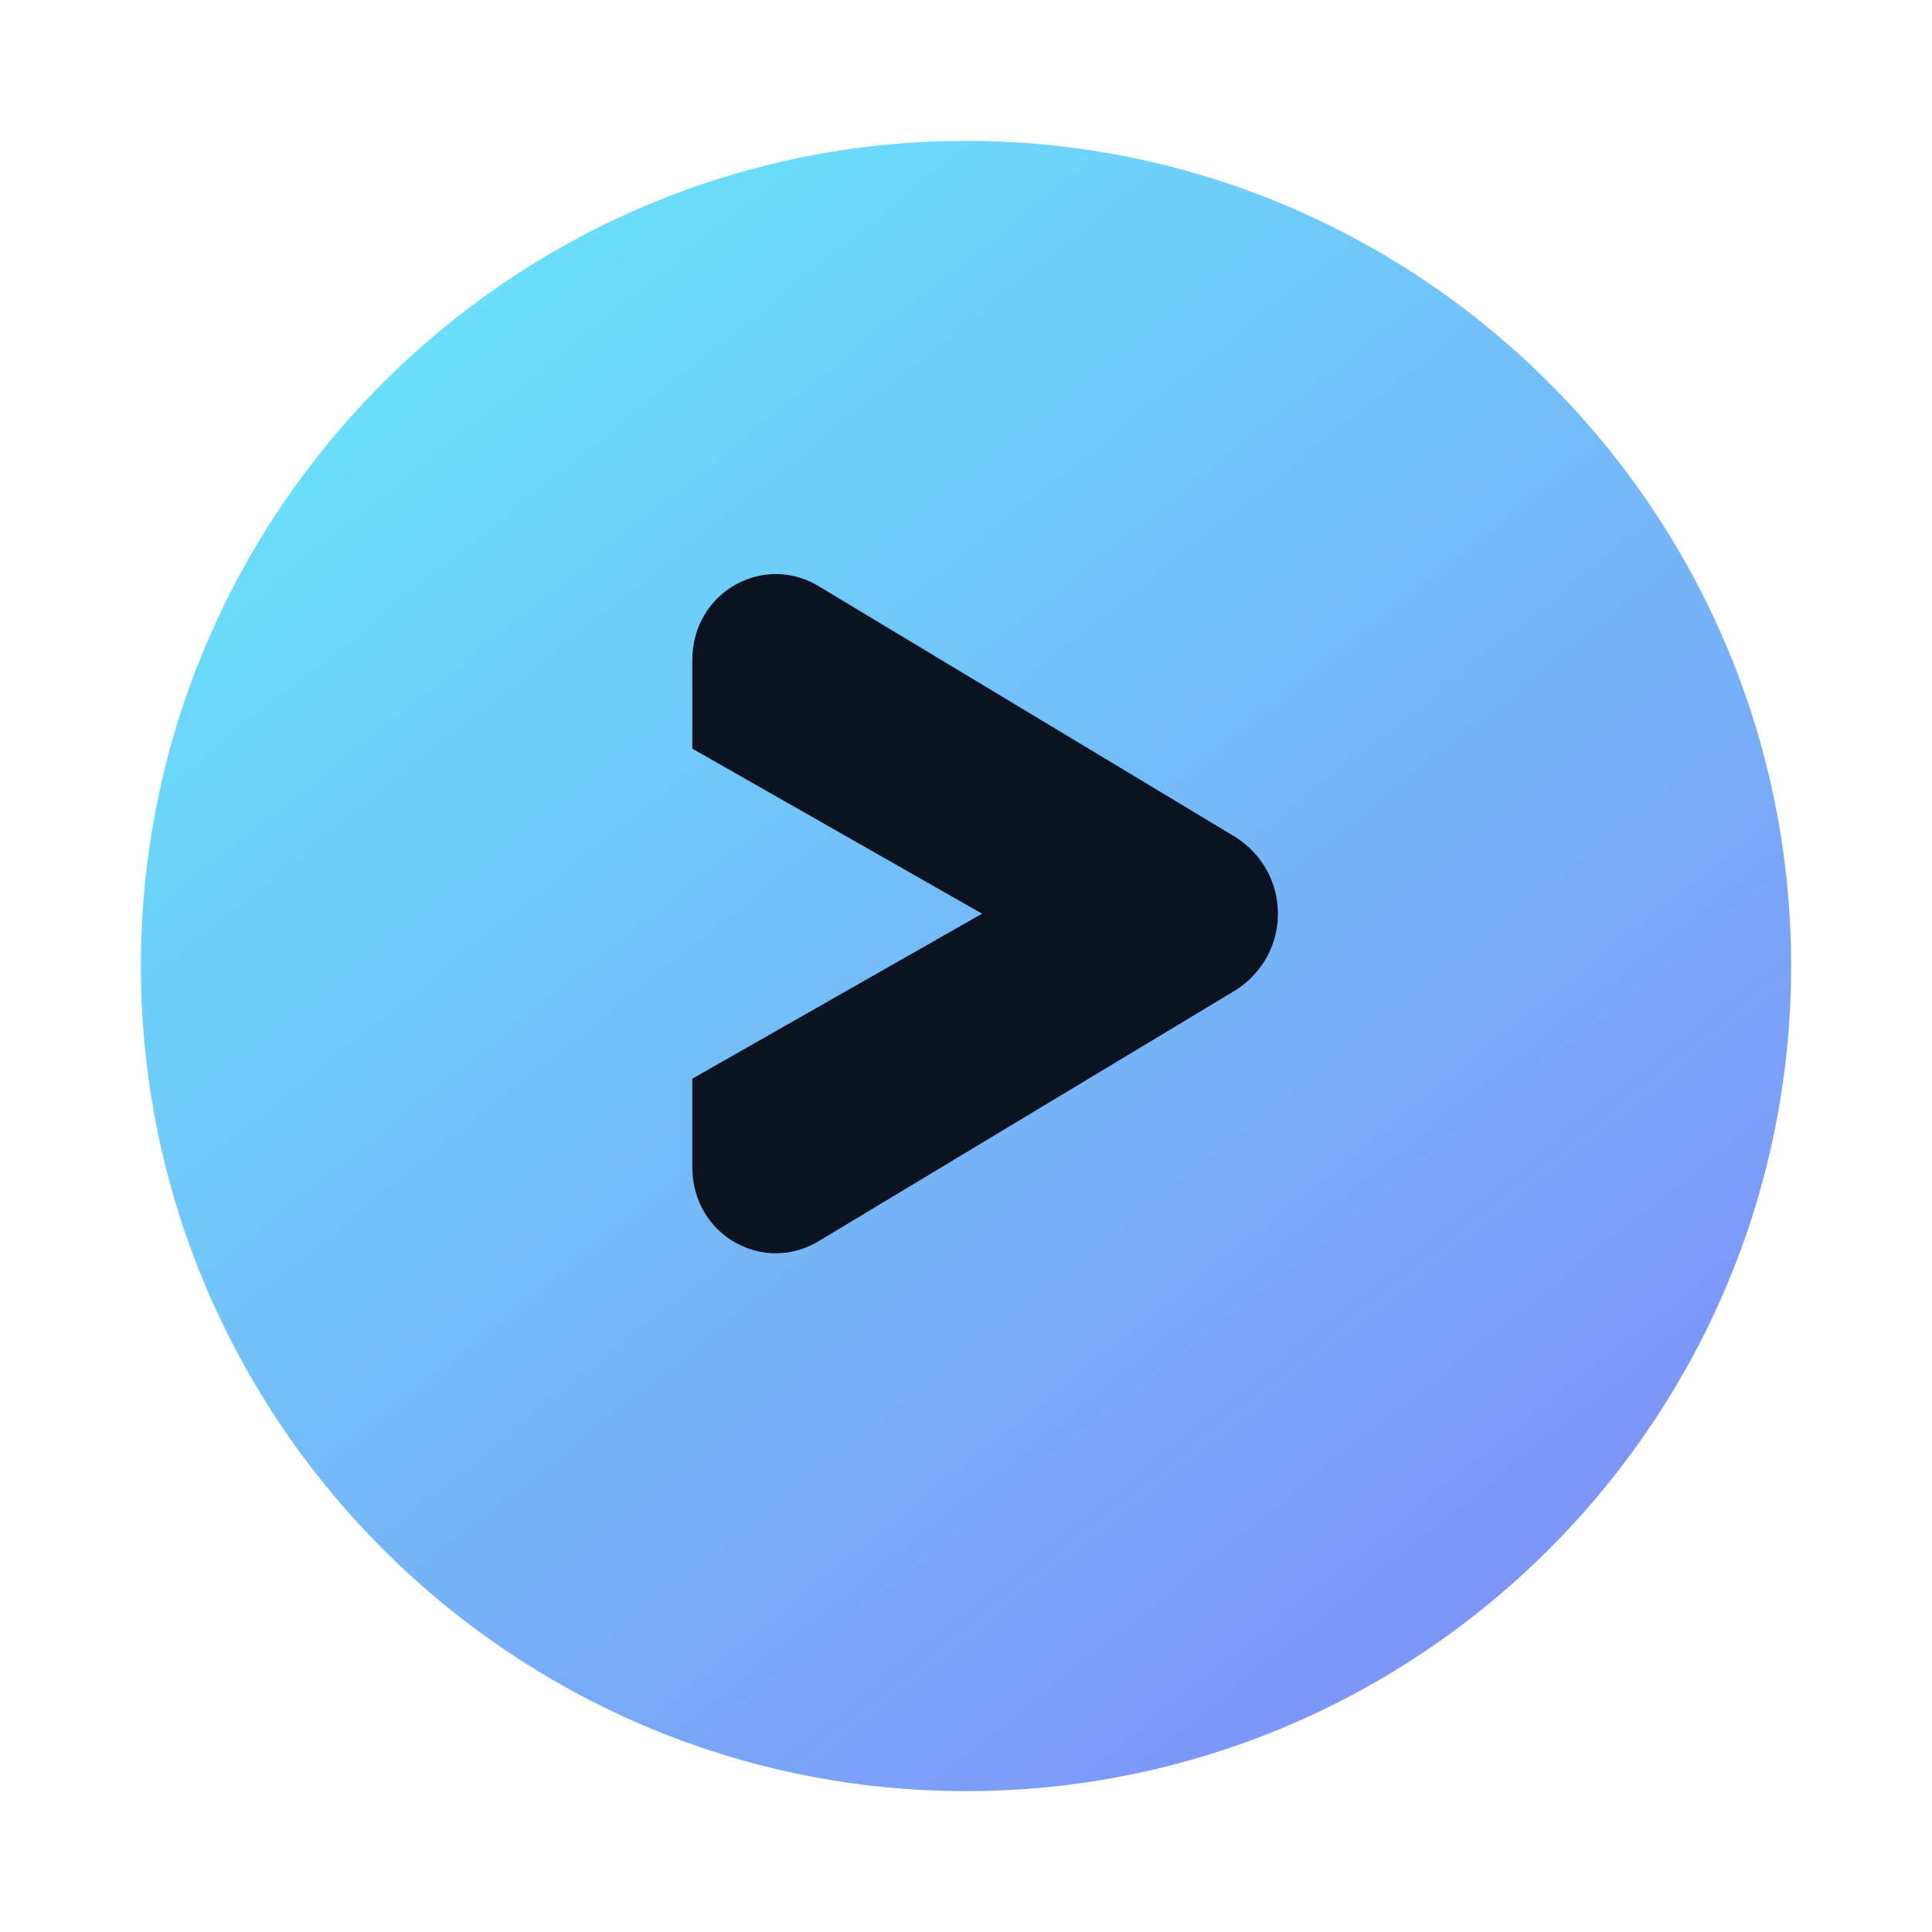
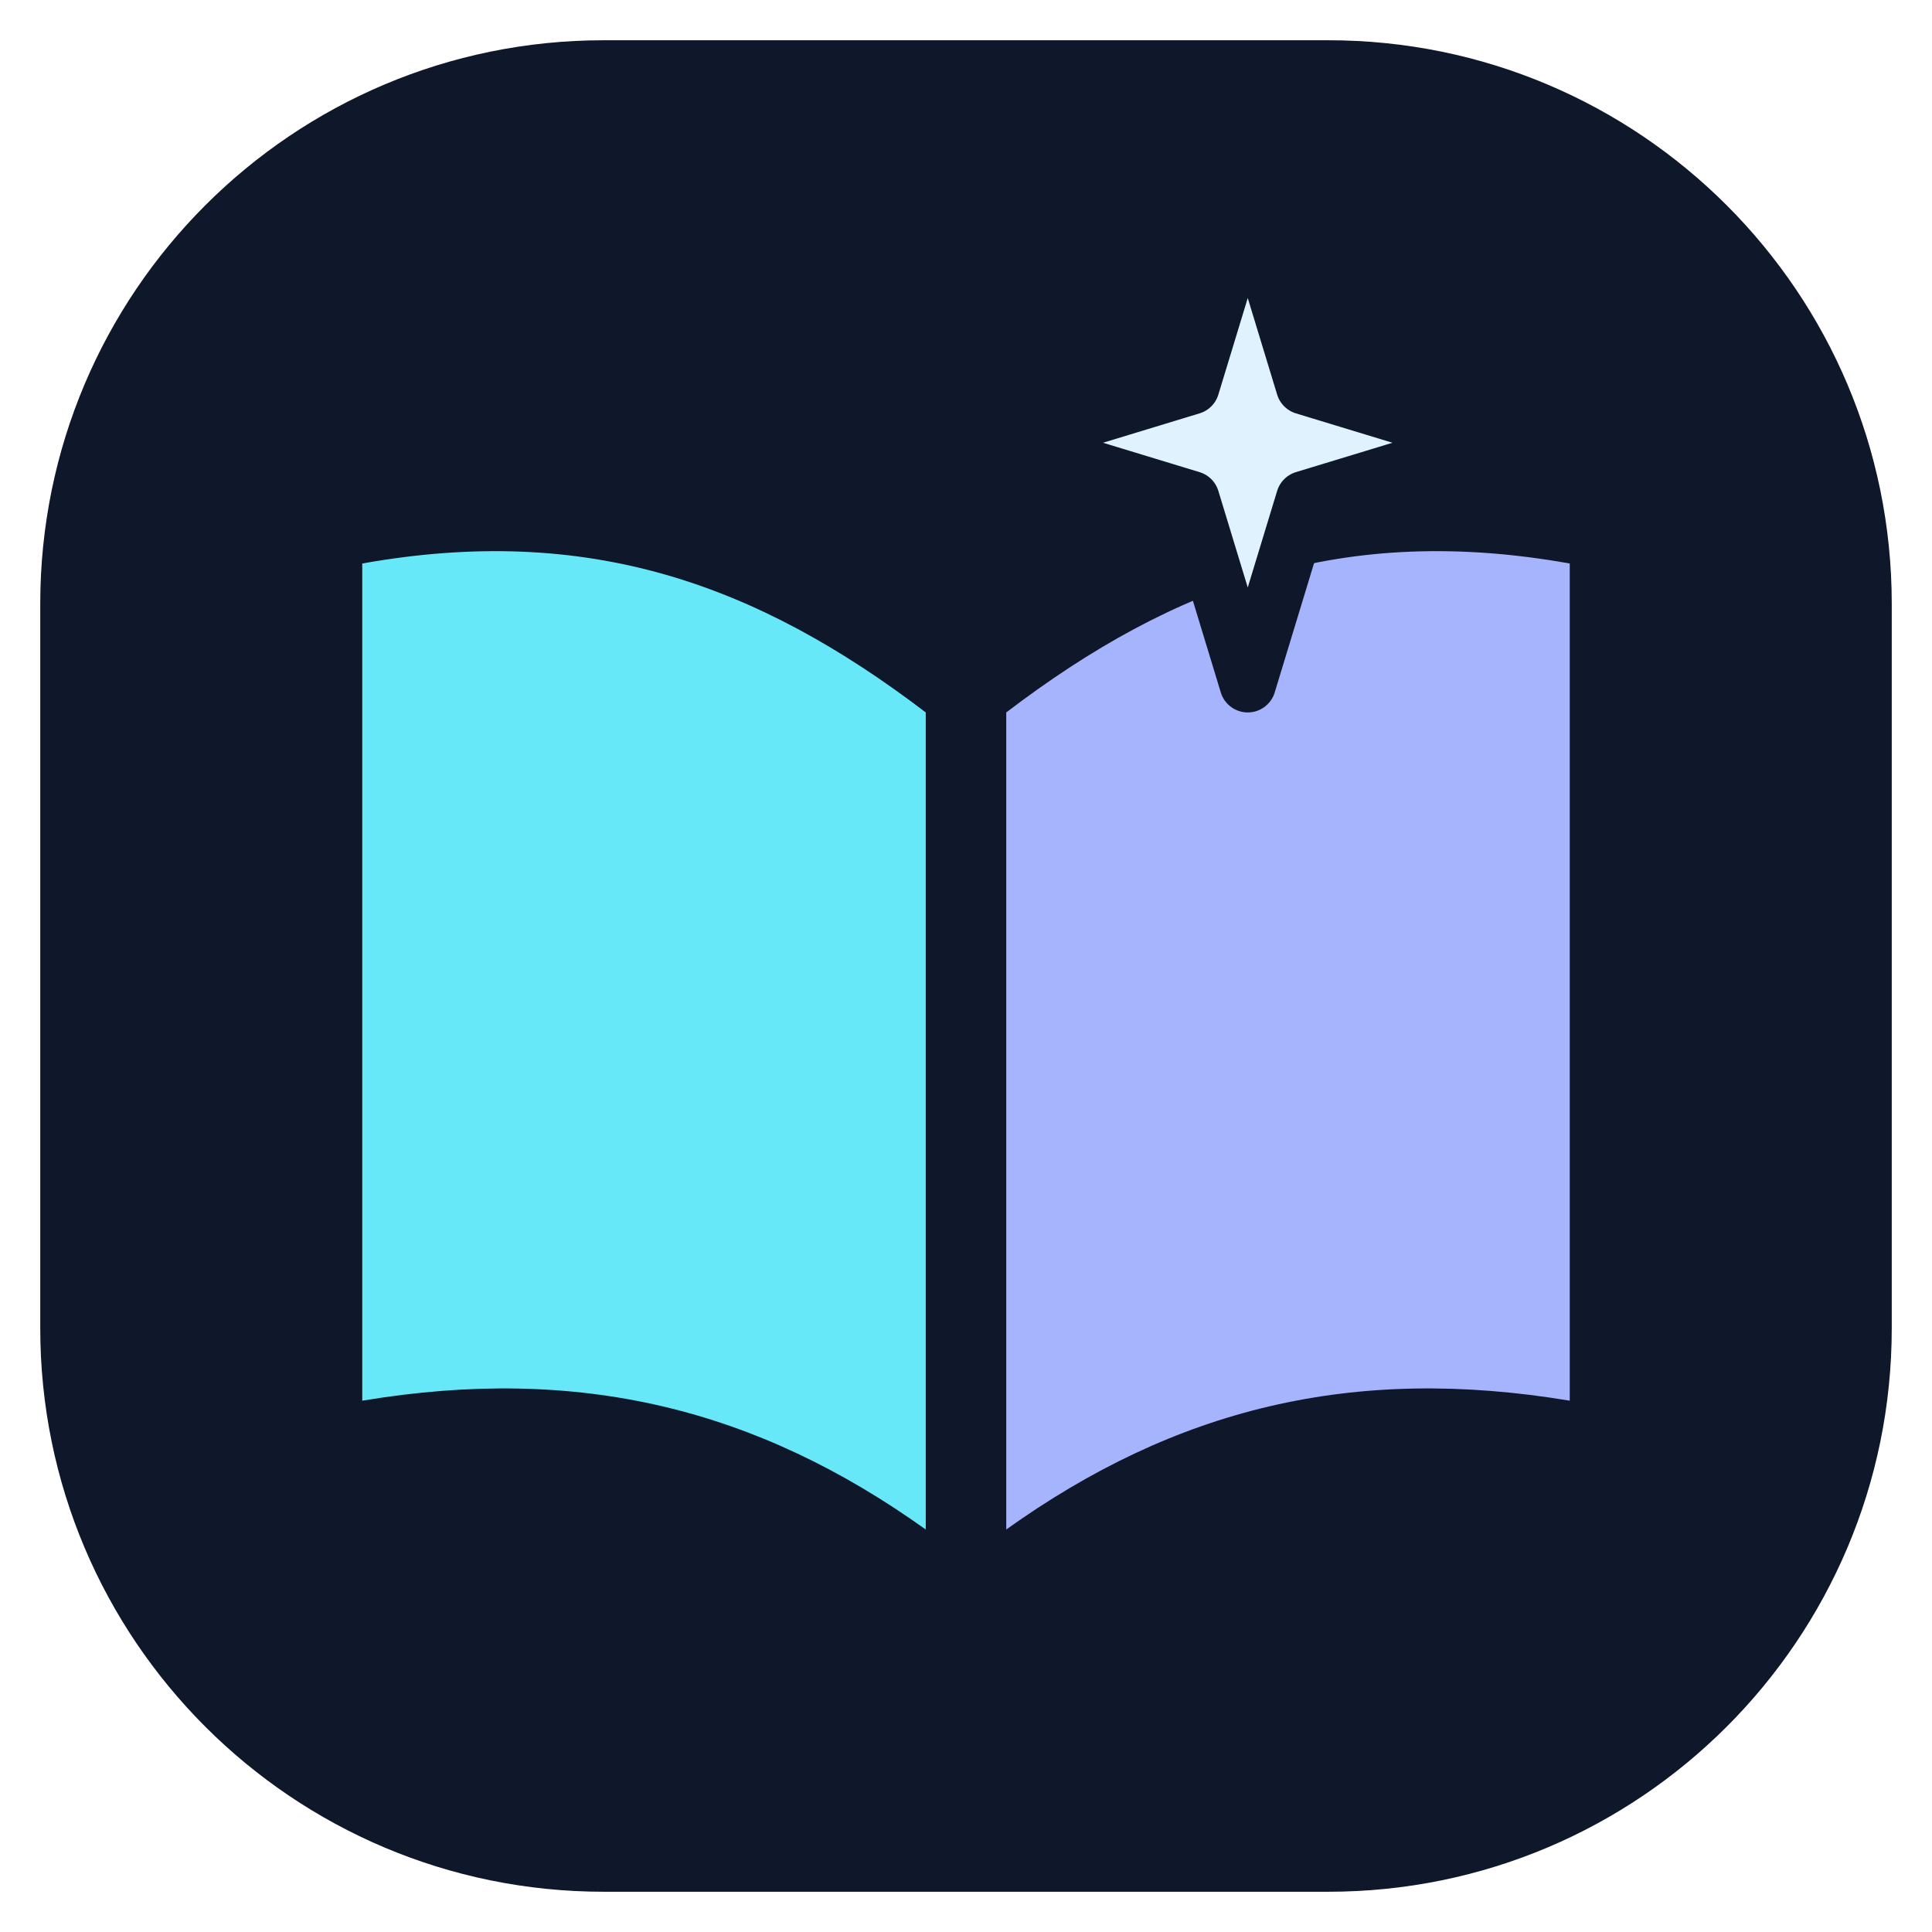
<svg xmlns="http://www.w3.org/2000/svg" viewBox="0 0 48 48" role="img" aria-label="Lumora logo">
-   <defs>
-     <linearGradient id="lumora-mark" x1="8" x2="40" y1="4" y2="44" gradientUnits="userSpaceOnUse">
-       <stop stop-color="#67e8f9" />
-       <stop offset="1" stop-color="#818cf8" />
-     </linearGradient>
-   </defs>
-   <path fill="url(#lumora-mark)" d="M24 3.5c11.3 0 20.5 9.2 20.5 20.5S35.3 44.5 24 44.5 3.5 35.3 3.5 24 12.7 3.5 24 3.5Z" />
-   <path fill="#0b1220" d="M17.2 16.4c0-1.7 1.8-2.7 3.2-1.8l10.3 6.2c1.4.9 1.4 2.9 0 3.8l-10.3 6.2c-1.4.9-3.2-.1-3.2-1.8v-2.2l7.2-4.1-7.2-4.1v-2.2Z" />
+   <rect x="1" y="1" width="46" height="46" rx="14" fill="#0f172a" />
+   <path d="M9 14c5.6-1 9.8.5 14 3.7V38c-4.2-3-8.6-4.1-14-3.2V14Z" fill="#67e8f9" />
+   <path d="M25 17.7c4.2-3.2 8.4-4.7 14-3.7v20.8c-5.4-.9-9.8.2-14 3.2V17.7Z" fill="#a5b4fc" />
+   <path d="m31 5 1.4 4.6L37 11l-4.6 1.4L31 17l-1.4-4.6L25 11l4.6-1.4L31 5Z" fill="#e0f2fe" stroke="#0f172a" stroke-width="1.4" stroke-linejoin="round" />
</svg>
